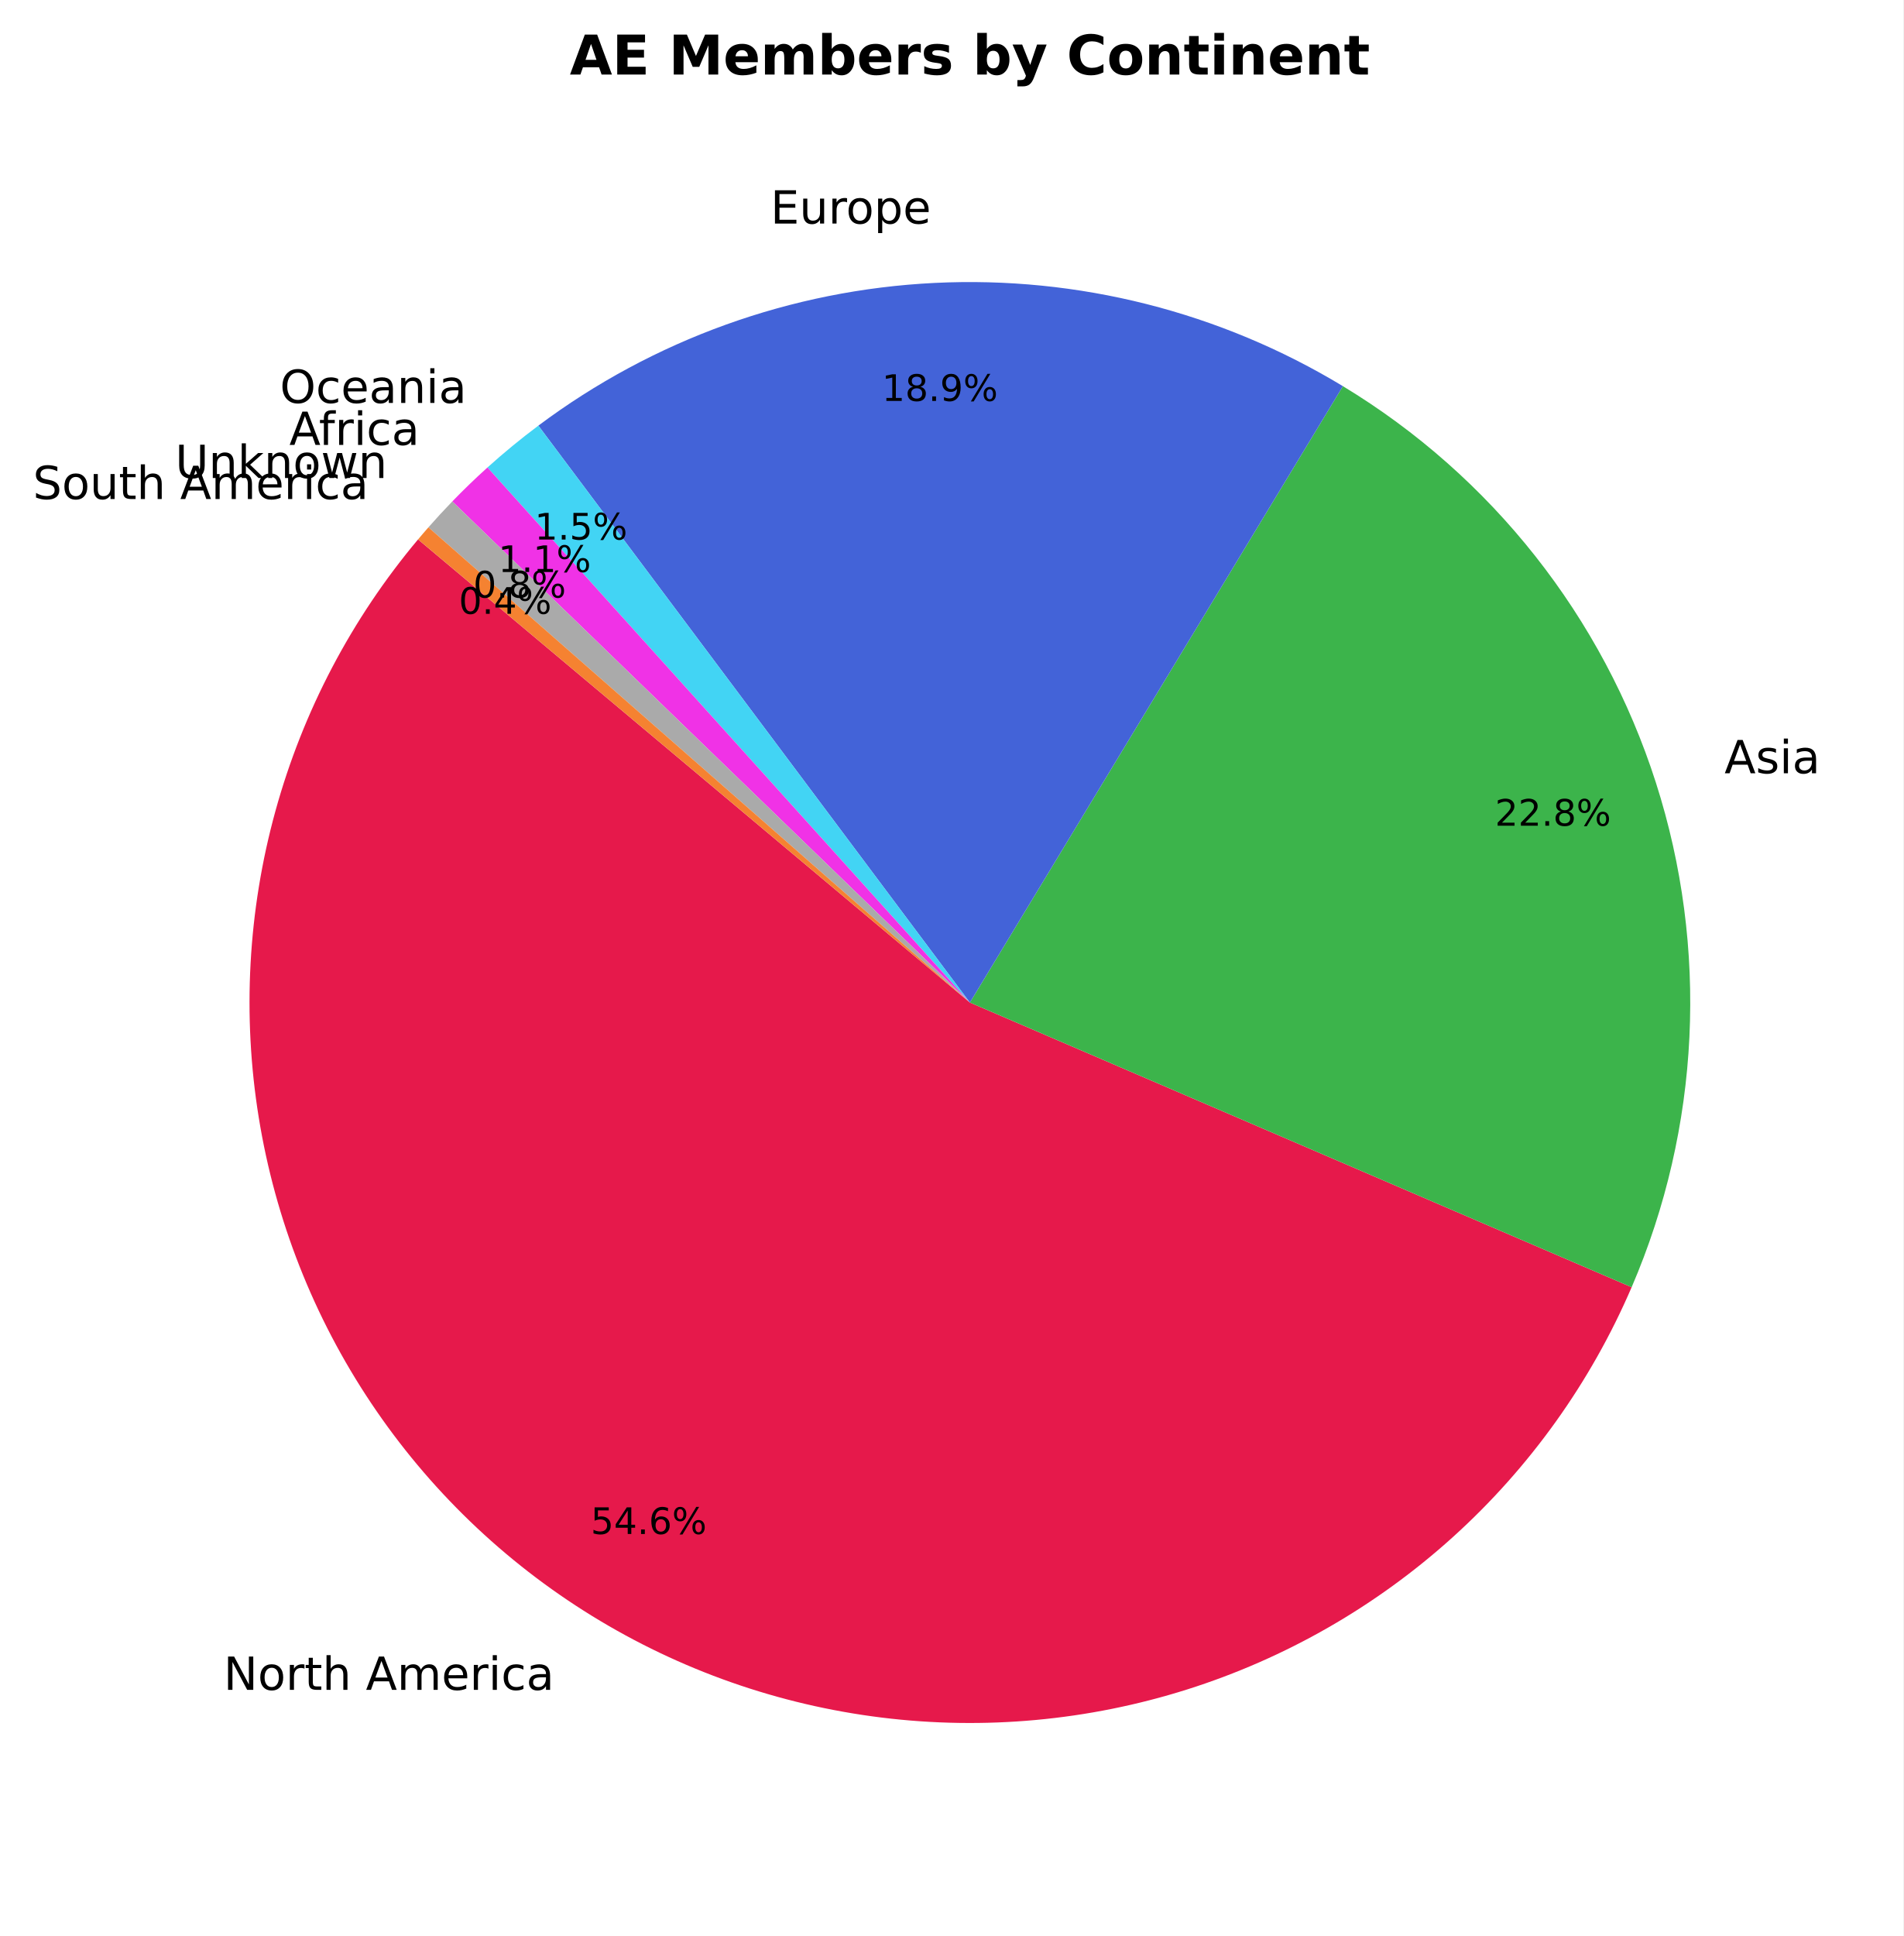
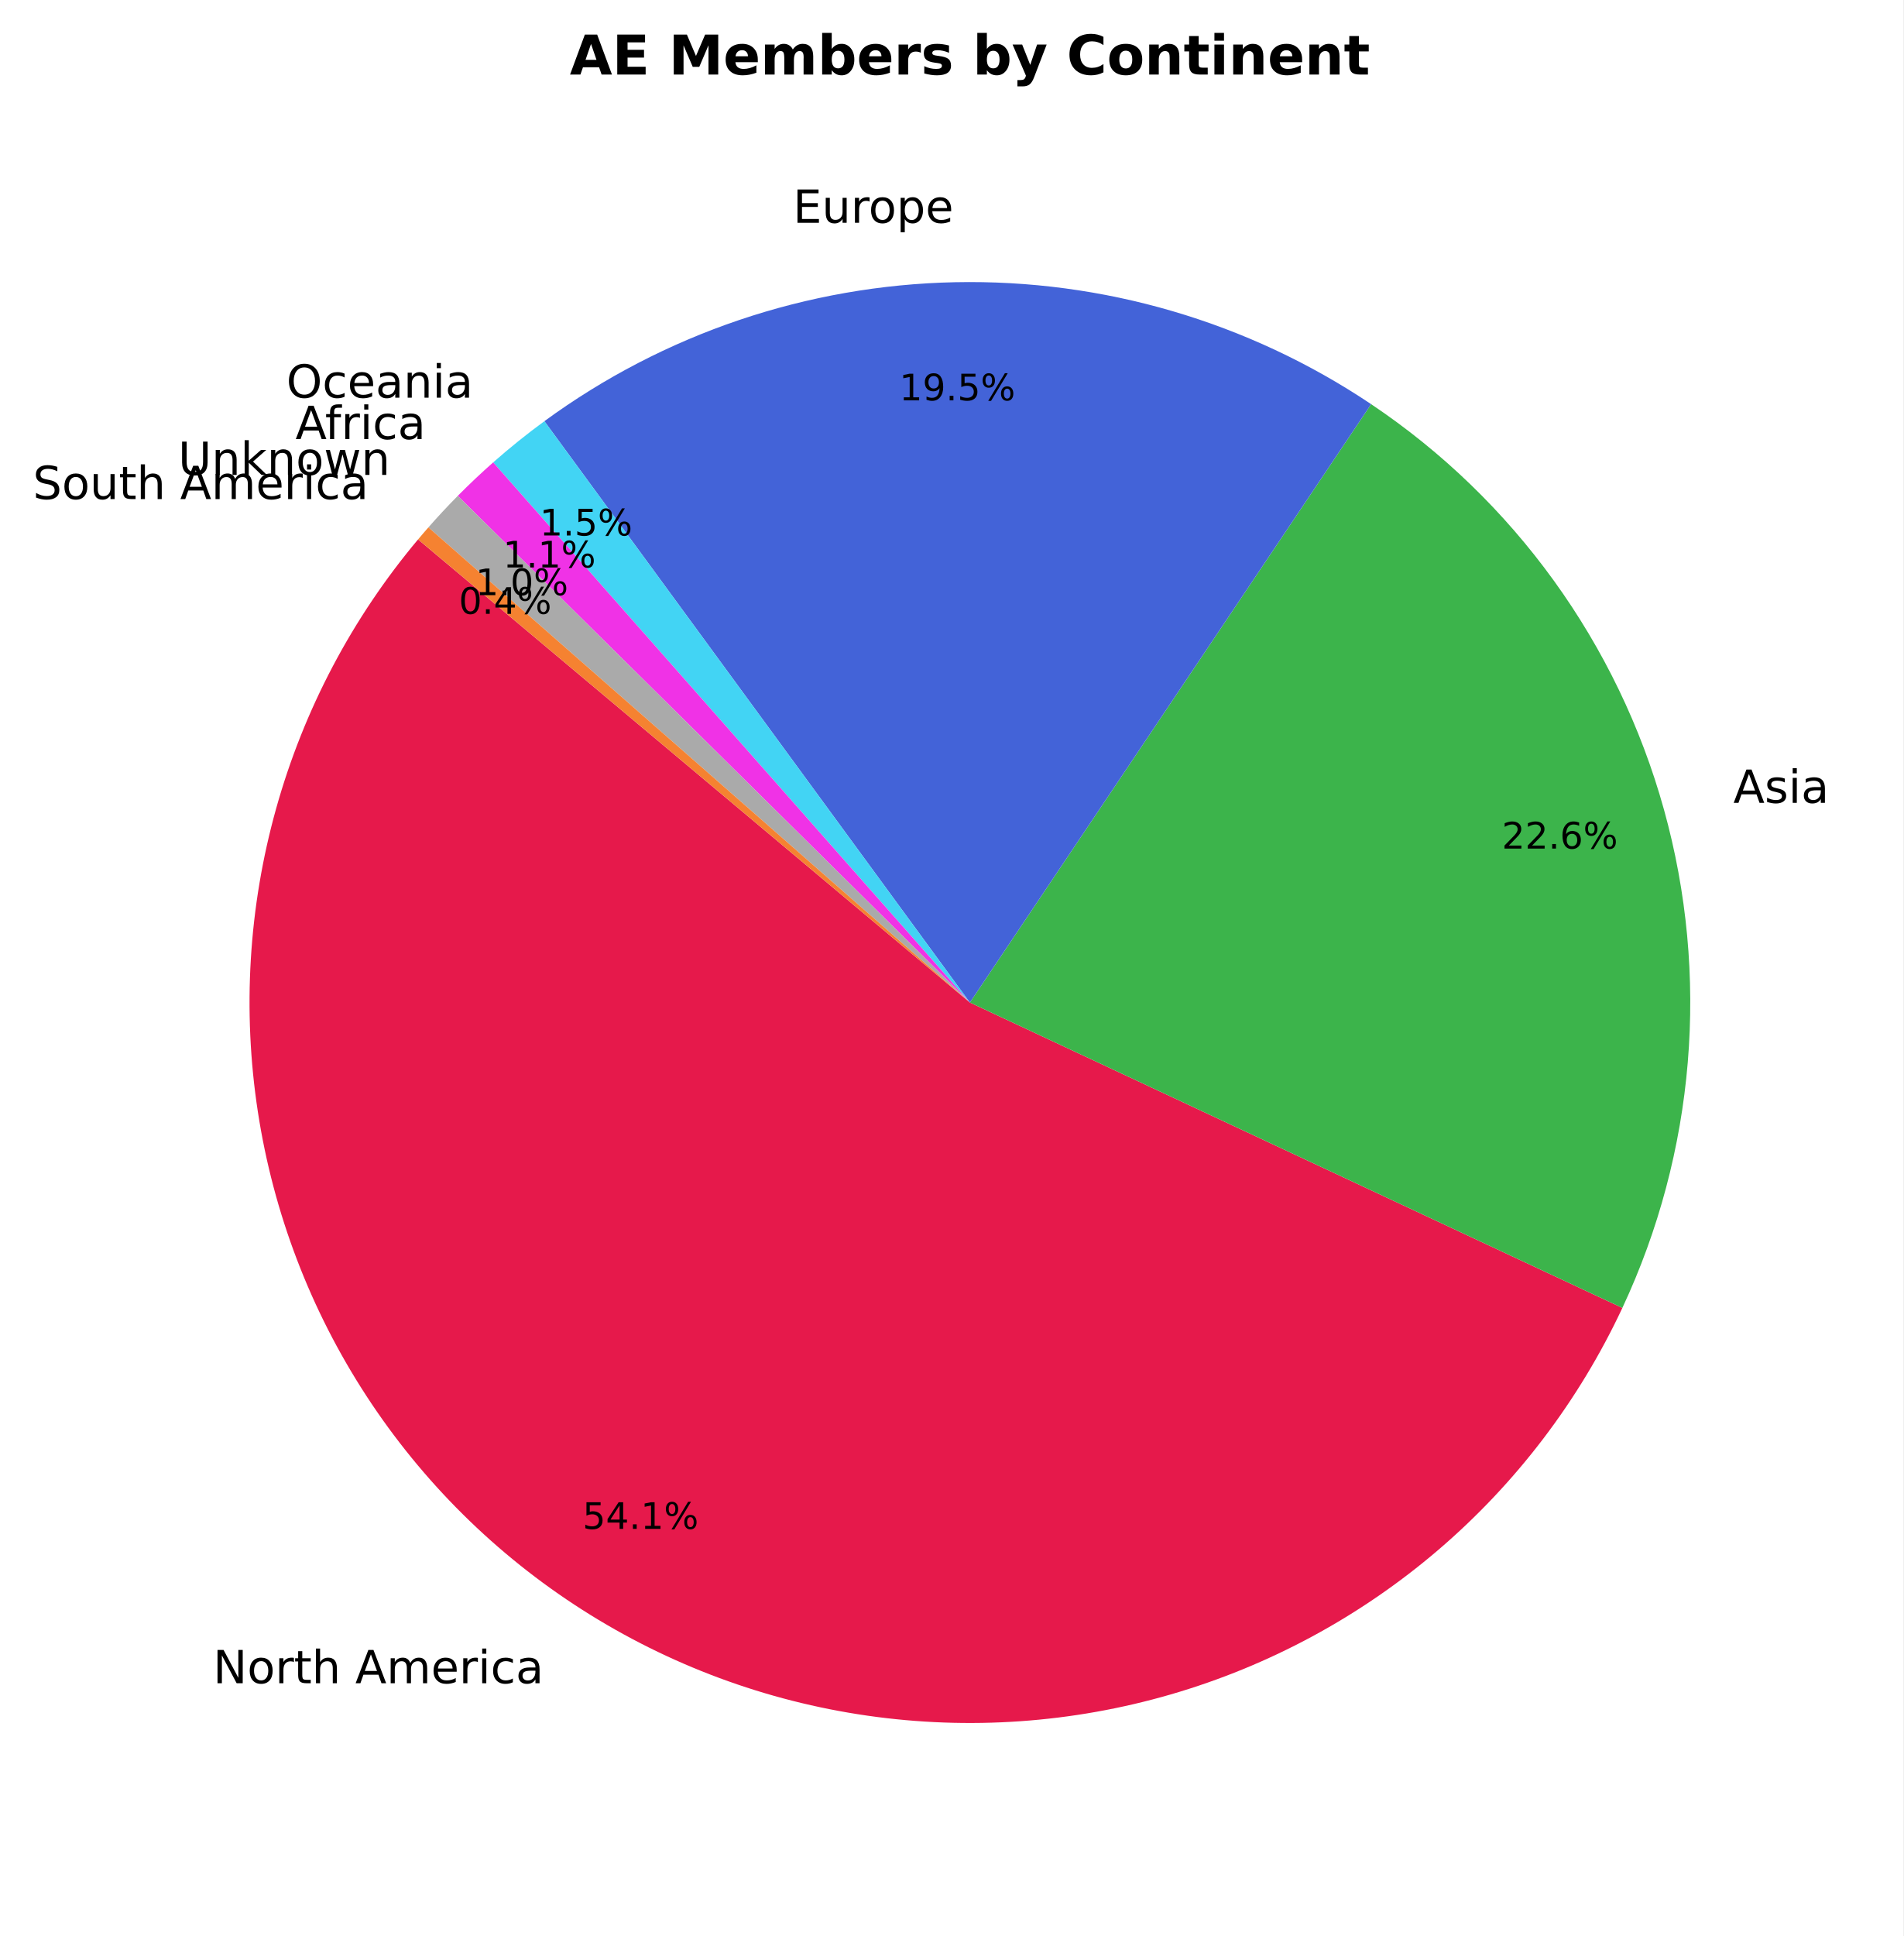
- <svg xmlns="http://www.w3.org/2000/svg" xmlns:xlink="http://www.w3.org/1999/xlink" width="416.72pt" height="423.838pt" viewBox="0 0 416.72 423.838" version="1.1">
+ <svg xmlns="http://www.w3.org/2000/svg" xmlns:xlink="http://www.w3.org/1999/xlink" width="416.723pt" height="423.838pt" viewBox="0 0 416.723 423.838" version="1.1">
  <defs>
    <style type="text/css">*{stroke-linejoin: round; stroke-linecap: butt}</style>
  </defs>
  <g id="figure_1">
    <g id="patch_1">
-       <path d="M 0 423.838  L 416.72 423.838  L 416.72 0  L 0 0  z " style="fill: #ffffff" />
+       <path d="M 0 423.838  L 416.723 423.838  L 416.723 0  L 0 0  z " style="fill: #ffffff" />
    </g>
    <g id="axes_1">
      <g id="patch_2">
-         <path d="M 91.533 118.093  C 76.973 135.444 66.321 155.731 60.302 177.568  C 54.283 199.405 53.039 222.284 56.653 244.645  C 60.267 267.006 68.656 288.328 81.248 307.157  C 93.839 325.986 110.34 341.884 129.625 353.765  C 148.91 365.647 170.53 373.236 193.01 376.015  C 215.49 378.794 238.308 376.697 259.905 369.87  C 281.503 363.042 301.378 351.641 318.176 336.445  C 334.973 321.248 348.302 302.611 357.252 281.803  L 212.36 219.478  z " style="fill: #e6194b" />
+         <path d="M 91.537 118.093  C 77.111 135.284 66.52 155.358 60.472 176.97  C 54.423 198.581 53.057 221.237 56.463 243.419  C 59.869 265.601 67.971 286.802 80.225 305.603  C 92.479 324.404 108.606 340.375 127.525 352.446  C 146.444 364.517 167.723 372.413 189.937 375.604  C 212.151 378.795 234.792 377.208 256.344 370.95  C 277.896 364.693 297.866 353.907 314.917 339.315  C 331.967 324.724 345.709 306.66 355.222 286.334  L 212.363 219.478  z " style="fill: #e6194b" />
      </g>
      <g id="patch_3">
-         <path d="M 357.252 281.803  C 372.292 246.839 374.179 207.586 362.563 171.34  C 350.947 135.095 326.594 104.251 294.033 84.542  L 212.36 219.478  z " style="fill: #3cb44b" />
+         <path d="M 355.222 286.334  C 371.183 252.228 374.414 213.508 364.328 177.229  C 354.241 140.949 331.488 109.454 300.214 88.48  L 212.363 219.478  z " style="fill: #3cb44b" />
      </g>
      <g id="patch_4">
-         <path d="M 294.033 84.542  C 267.153 68.273 236.016 60.4 204.634 61.939  C 173.252 63.478 143.034 74.36 117.876 93.181  L 212.36 219.478  z " style="fill: #4363d8" />
+         <path d="M 300.214 88.48  C 273.314 70.44 241.499 61.117 209.117 61.784  C 176.734 62.45 145.33 73.076 119.195 92.207  L 212.363 219.478  z " style="fill: #4363d8" />
      </g>
      <g id="patch_5">
-         <path d="M 117.876 93.181  C 115.949 94.623 114.056 96.108 112.198 97.636  C 110.339 99.163 108.516 100.734 106.729 102.345  L 212.36 219.478  z " style="fill: #42d4f4" />
+         <path d="M 119.195 92.207  C 117.259 93.625 115.356 95.086 113.487 96.59  C 111.617 98.094 109.783 99.641 107.984 101.228  L 212.363 219.478  z " style="fill: #42d4f4" />
      </g>
      <g id="patch_6">
-         <path d="M 106.729 102.345  C 105.404 103.539 104.1 104.756 102.817 105.995  C 101.534 107.234 100.271 108.494 99.031 109.776  L 212.36 219.478  z " style="fill: #f032e6" />
+         <path d="M 107.984 101.228  C 106.65 102.406 105.337 103.605 104.044 104.827  C 102.751 106.048 101.479 107.292 100.228 108.556  L 212.363 219.478  z " style="fill: #f032e6" />
      </g>
      <g id="patch_7">
-         <path d="M 99.031 109.776  C 98.136 110.7 97.253 111.635 96.382 112.58  C 95.51 113.526 94.65 114.482 93.802 115.448  L 212.36 219.478  z " style="fill: #aaaaaa" />
+         <path d="M 100.228 108.556  C 99.122 109.674 98.034 110.808 96.962 111.958  C 95.89 113.108 94.836 114.274 93.799 115.456  L 212.363 219.478  z " style="fill: #aaaaaa" />
      </g>
      <g id="patch_8">
-         <path d="M 93.802 115.448  C 93.419 115.885 93.039 116.323 92.661 116.764  C 92.282 117.205 91.907 117.648 91.533 118.093  L 212.36 219.478  z " style="fill: #f58231" />
+         <path d="M 93.799 115.456  C 93.418 115.891 93.038 116.328 92.661 116.768  C 92.284 117.207 91.909 117.649 91.537 118.093  L 212.363 219.478  z " style="fill: #f58231" />
      </g>
      <g id="matplotlib.axis_1" />
      <g id="matplotlib.axis_2" />
      <g id="text_1">
-         <g transform="translate(48.95488 369.9535) scale(0.1 -0.1)">
+         <g transform="translate(46.64403 368.5024) scale(0.1 -0.1)">
          <defs>
            <path id="DejaVuSans-4e" d="M 628 4666  L 1478 4666  L 3547 763  L 3547 4666  L 4159 4666  L 4159 0  L 3309 0  L 1241 3903  L 1241 0  L 628 0  L 628 4666  z " transform="scale(0.015625)" />
            <path id="DejaVuSans-6f" d="M 1959 3097  Q 1497 3097 1228 2736  Q 959 2375 959 1747  Q 959 1119 1226 758  Q 1494 397 1959 397  Q 2419 397 2687 759  Q 2956 1122 2956 1747  Q 2956 2369 2687 2733  Q 2419 3097 1959 3097  z M 1959 3584  Q 2709 3584 3137 3096  Q 3566 2609 3566 1747  Q 3566 888 3137 398  Q 2709 -91 1959 -91  Q 1206 -91 779 398  Q 353 888 353 1747  Q 353 2609 779 3096  Q 1206 3584 1959 3584  z " transform="scale(0.015625)" />
            <path id="DejaVuSans-72" d="M 2631 2963  Q 2534 3019 2420 3045  Q 2306 3072 2169 3072  Q 1681 3072 1420 2755  Q 1159 2438 1159 1844  L 1159 0  L 581 0  L 581 3500  L 1159 3500  L 1159 2956  Q 1341 3275 1631 3429  Q 1922 3584 2338 3584  Q 2397 3584 2469 3576  Q 2541 3569 2628 3553  L 2631 2963  z " transform="scale(0.015625)" />
            <path id="DejaVuSans-74" d="M 1172 4494  L 1172 3500  L 2356 3500  L 2356 3053  L 1172 3053  L 1172 1153  Q 1172 725 1289 603  Q 1406 481 1766 481  L 2356 481  L 2356 0  L 1766 0  Q 1100 0 847 248  Q 594 497 594 1153  L 594 3053  L 172 3053  L 172 3500  L 594 3500  L 594 4494  L 1172 4494  z " transform="scale(0.015625)" />
            <path id="DejaVuSans-68" d="M 3513 2113  L 3513 0  L 2938 0  L 2938 2094  Q 2938 2591 2744 2837  Q 2550 3084 2163 3084  Q 1697 3084 1428 2787  Q 1159 2491 1159 1978  L 1159 0  L 581 0  L 581 4863  L 1159 4863  L 1159 2956  Q 1366 3272 1645 3428  Q 1925 3584 2291 3584  Q 2894 3584 3203 3211  Q 3513 2838 3513 2113  z " transform="scale(0.015625)" />
            <path id="DejaVuSans-20" transform="scale(0.015625)" />
            <path id="DejaVuSans-41" d="M 2188 4044  L 1331 1722  L 3047 1722  L 2188 4044  z M 1831 4666  L 2547 4666  L 4325 0  L 3669 0  L 3244 1197  L 1141 1197  L 716 0  L 50 0  L 1831 4666  z " transform="scale(0.015625)" />
            <path id="DejaVuSans-6d" d="M 3328 2828  Q 3544 3216 3844 3400  Q 4144 3584 4550 3584  Q 5097 3584 5394 3201  Q 5691 2819 5691 2113  L 5691 0  L 5113 0  L 5113 2094  Q 5113 2597 4934 2840  Q 4756 3084 4391 3084  Q 3944 3084 3684 2787  Q 3425 2491 3425 1978  L 3425 0  L 2847 0  L 2847 2094  Q 2847 2600 2669 2842  Q 2491 3084 2119 3084  Q 1678 3084 1418 2786  Q 1159 2488 1159 1978  L 1159 0  L 581 0  L 581 3500  L 1159 3500  L 1159 2956  Q 1356 3278 1631 3431  Q 1906 3584 2284 3584  Q 2666 3584 2933 3390  Q 3200 3197 3328 2828  z " transform="scale(0.015625)" />
            <path id="DejaVuSans-65" d="M 3597 1894  L 3597 1613  L 953 1613  Q 991 1019 1311 708  Q 1631 397 2203 397  Q 2534 397 2845 478  Q 3156 559 3463 722  L 3463 178  Q 3153 47 2828 -22  Q 2503 -91 2169 -91  Q 1331 -91 842 396  Q 353 884 353 1716  Q 353 2575 817 3079  Q 1281 3584 2069 3584  Q 2775 3584 3186 3129  Q 3597 2675 3597 1894  z M 3022 2063  Q 3016 2534 2758 2815  Q 2500 3097 2075 3097  Q 1594 3097 1305 2825  Q 1016 2553 972 2059  L 3022 2063  z " transform="scale(0.015625)" />
            <path id="DejaVuSans-69" d="M 603 3500  L 1178 3500  L 1178 0  L 603 0  L 603 3500  z M 603 4863  L 1178 4863  L 1178 4134  L 603 4134  L 603 4863  z " transform="scale(0.015625)" />
            <path id="DejaVuSans-63" d="M 3122 3366  L 3122 2828  Q 2878 2963 2633 3030  Q 2388 3097 2138 3097  Q 1578 3097 1268 2742  Q 959 2388 959 1747  Q 959 1106 1268 751  Q 1578 397 2138 397  Q 2388 397 2633 464  Q 2878 531 3122 666  L 3122 134  Q 2881 22 2623 -34  Q 2366 -91 2075 -91  Q 1284 -91 818 406  Q 353 903 353 1747  Q 353 2603 823 3093  Q 1294 3584 2113 3584  Q 2378 3584 2631 3529  Q 2884 3475 3122 3366  z " transform="scale(0.015625)" />
            <path id="DejaVuSans-61" d="M 2194 1759  Q 1497 1759 1228 1600  Q 959 1441 959 1056  Q 959 750 1161 570  Q 1363 391 1709 391  Q 2188 391 2477 730  Q 2766 1069 2766 1631  L 2766 1759  L 2194 1759  z M 3341 1997  L 3341 0  L 2766 0  L 2766 531  Q 2569 213 2275 61  Q 1981 -91 1556 -91  Q 1019 -91 701 211  Q 384 513 384 1019  Q 384 1609 779 1909  Q 1175 2209 1959 2209  L 2766 2209  L 2766 2266  Q 2766 2663 2505 2880  Q 2244 3097 1772 3097  Q 1472 3097 1187 3025  Q 903 2953 641 2809  L 641 3341  Q 956 3463 1253 3523  Q 1550 3584 1831 3584  Q 2591 3584 2966 3190  Q 3341 2797 3341 1997  z " transform="scale(0.015625)" />
          </defs>
          <use xlink:href="#DejaVuSans-4e" />
          <use xlink:href="#DejaVuSans-6f" transform="translate(74.80469 0)" />
          <use xlink:href="#DejaVuSans-72" transform="translate(135.9863 0)" />
          <use xlink:href="#DejaVuSans-74" transform="translate(177.0996 0)" />
          <use xlink:href="#DejaVuSans-68" transform="translate(216.3086 0)" />
          <use xlink:href="#DejaVuSans-20" transform="translate(279.6875 0)" />
          <use xlink:href="#DejaVuSans-41" transform="translate(311.4746 0)" />
          <use xlink:href="#DejaVuSans-6d" transform="translate(379.8828 0)" />
          <use xlink:href="#DejaVuSans-65" transform="translate(477.2949 0)" />
          <use xlink:href="#DejaVuSans-72" transform="translate(538.8184 0)" />
          <use xlink:href="#DejaVuSans-69" transform="translate(579.9316 0)" />
          <use xlink:href="#DejaVuSans-63" transform="translate(607.7148 0)" />
          <use xlink:href="#DejaVuSans-61" transform="translate(662.6953 0)" />
        </g>
      </g>
      <g id="text_2">
-         <g transform="translate(129.3286 335.8298) scale(0.08 -0.08)">
+         <g transform="translate(127.5437 334.7085) scale(0.08 -0.08)">
          <defs>
            <path id="DejaVuSans-35" d="M 691 4666  L 3169 4666  L 3169 4134  L 1269 4134  L 1269 2991  Q 1406 3038 1543 3061  Q 1681 3084 1819 3084  Q 2600 3084 3056 2656  Q 3513 2228 3513 1497  Q 3513 744 3044 326  Q 2575 -91 1722 -91  Q 1428 -91 1123 -41  Q 819 9 494 109  L 494 744  Q 775 591 1075 516  Q 1375 441 1709 441  Q 2250 441 2565 725  Q 2881 1009 2881 1497  Q 2881 1984 2565 2268  Q 2250 2553 1709 2553  Q 1456 2553 1204 2497  Q 953 2441 691 2322  L 691 4666  z " transform="scale(0.015625)" />
            <path id="DejaVuSans-34" d="M 2419 4116  L 825 1625  L 2419 1625  L 2419 4116  z M 2253 4666  L 3047 4666  L 3047 1625  L 3713 1625  L 3713 1100  L 3047 1100  L 3047 0  L 2419 0  L 2419 1100  L 313 1100  L 313 1709  L 2253 4666  z " transform="scale(0.015625)" />
            <path id="DejaVuSans-2e" d="M 684 794  L 1344 794  L 1344 0  L 684 0  L 684 794  z " transform="scale(0.015625)" />
-             <path id="DejaVuSans-36" d="M 2113 2584  Q 1688 2584 1439 2293  Q 1191 2003 1191 1497  Q 1191 994 1439 701  Q 1688 409 2113 409  Q 2538 409 2786 701  Q 3034 994 3034 1497  Q 3034 2003 2786 2293  Q 2538 2584 2113 2584  z M 3366 4563  L 3366 3988  Q 3128 4100 2886 4159  Q 2644 4219 2406 4219  Q 1781 4219 1451 3797  Q 1122 3375 1075 2522  Q 1259 2794 1537 2939  Q 1816 3084 2150 3084  Q 2853 3084 3261 2657  Q 3669 2231 3669 1497  Q 3669 778 3244 343  Q 2819 -91 2113 -91  Q 1303 -91 875 529  Q 447 1150 447 2328  Q 447 3434 972 4092  Q 1497 4750 2381 4750  Q 2619 4750 2861 4703  Q 3103 4656 3366 4563  z " transform="scale(0.015625)" />
+             <path id="DejaVuSans-31" d="M 794 531  L 1825 531  L 1825 4091  L 703 3866  L 703 4441  L 1819 4666  L 2450 4666  L 2450 531  L 3481 531  L 3481 0  L 794 0  L 794 531  z " transform="scale(0.015625)" />
            <path id="DejaVuSans-25" d="M 4653 2053  Q 4381 2053 4226 1822  Q 4072 1591 4072 1178  Q 4072 772 4226 539  Q 4381 306 4653 306  Q 4919 306 5073 539  Q 5228 772 5228 1178  Q 5228 1588 5073 1820  Q 4919 2053 4653 2053  z M 4653 2450  Q 5147 2450 5437 2106  Q 5728 1763 5728 1178  Q 5728 594 5436 251  Q 5144 -91 4653 -91  Q 4153 -91 3862 251  Q 3572 594 3572 1178  Q 3572 1766 3864 2108  Q 4156 2450 4653 2450  z M 1428 4353  Q 1159 4353 1004 4120  Q 850 3888 850 3481  Q 850 3069 1003 2837  Q 1156 2606 1428 2606  Q 1700 2606 1854 2837  Q 2009 3069 2009 3481  Q 2009 3884 1853 4118  Q 1697 4353 1428 4353  z M 4250 4750  L 4750 4750  L 1831 -91  L 1331 -91  L 4250 4750  z M 1428 4750  Q 1922 4750 2215 4408  Q 2509 4066 2509 3481  Q 2509 2891 2217 2550  Q 1925 2209 1428 2209  Q 931 2209 642 2551  Q 353 2894 353 3481  Q 353 4063 643 4406  Q 934 4750 1428 4750  z " transform="scale(0.015625)" />
          </defs>
          <use xlink:href="#DejaVuSans-35" />
          <use xlink:href="#DejaVuSans-34" transform="translate(63.62305 0)" />
          <use xlink:href="#DejaVuSans-2e" transform="translate(127.2461 0)" />
-           <use xlink:href="#DejaVuSans-36" transform="translate(159.0332 0)" />
+           <use xlink:href="#DejaVuSans-31" transform="translate(159.0332 0)" />
          <use xlink:href="#DejaVuSans-25" transform="translate(222.6562 0)" />
        </g>
      </g>
      <g id="text_3">
-         <g transform="translate(377.583 169.2857) scale(0.1 -0.1)">
+         <g transform="translate(379.524 175.7628) scale(0.1 -0.1)">
          <defs>
            <path id="DejaVuSans-73" d="M 2834 3397  L 2834 2853  Q 2591 2978 2328 3040  Q 2066 3103 1784 3103  Q 1356 3103 1142 2972  Q 928 2841 928 2578  Q 928 2378 1081 2264  Q 1234 2150 1697 2047  L 1894 2003  Q 2506 1872 2764 1633  Q 3022 1394 3022 966  Q 3022 478 2636 193  Q 2250 -91 1575 -91  Q 1294 -91 989 -36  Q 684 19 347 128  L 347 722  Q 666 556 975 473  Q 1284 391 1588 391  Q 1994 391 2212 530  Q 2431 669 2431 922  Q 2431 1156 2273 1281  Q 2116 1406 1581 1522  L 1381 1569  Q 847 1681 609 1914  Q 372 2147 372 2553  Q 372 3047 722 3315  Q 1072 3584 1716 3584  Q 2034 3584 2315 3537  Q 2597 3491 2834 3397  z " transform="scale(0.015625)" />
          </defs>
          <use xlink:href="#DejaVuSans-41" />
          <use xlink:href="#DejaVuSans-73" transform="translate(68.4082 0)" />
          <use xlink:href="#DejaVuSans-69" transform="translate(120.5078 0)" />
          <use xlink:href="#DejaVuSans-61" transform="translate(148.291 0)" />
        </g>
      </g>
      <g id="text_4">
-         <g transform="translate(327.3255 180.7683) scale(0.08 -0.08)">
+         <g transform="translate(328.8261 185.7734) scale(0.08 -0.08)">
          <defs>
            <path id="DejaVuSans-32" d="M 1228 531  L 3431 531  L 3431 0  L 469 0  L 469 531  Q 828 903 1448 1529  Q 2069 2156 2228 2338  Q 2531 2678 2651 2914  Q 2772 3150 2772 3378  Q 2772 3750 2511 3984  Q 2250 4219 1831 4219  Q 1534 4219 1204 4116  Q 875 4013 500 3803  L 500 4441  Q 881 4594 1212 4672  Q 1544 4750 1819 4750  Q 2544 4750 2975 4387  Q 3406 4025 3406 3419  Q 3406 3131 3298 2873  Q 3191 2616 2906 2266  Q 2828 2175 2409 1742  Q 1991 1309 1228 531  z " transform="scale(0.015625)" />
-             <path id="DejaVuSans-38" d="M 2034 2216  Q 1584 2216 1326 1975  Q 1069 1734 1069 1313  Q 1069 891 1326 650  Q 1584 409 2034 409  Q 2484 409 2743 651  Q 3003 894 3003 1313  Q 3003 1734 2745 1975  Q 2488 2216 2034 2216  z M 1403 2484  Q 997 2584 770 2862  Q 544 3141 544 3541  Q 544 4100 942 4425  Q 1341 4750 2034 4750  Q 2731 4750 3128 4425  Q 3525 4100 3525 3541  Q 3525 3141 3298 2862  Q 3072 2584 2669 2484  Q 3125 2378 3379 2068  Q 3634 1759 3634 1313  Q 3634 634 3220 271  Q 2806 -91 2034 -91  Q 1263 -91 848 271  Q 434 634 434 1313  Q 434 1759 690 2068  Q 947 2378 1403 2484  z M 1172 3481  Q 1172 3119 1398 2916  Q 1625 2713 2034 2713  Q 2441 2713 2670 2916  Q 2900 3119 2900 3481  Q 2900 3844 2670 4047  Q 2441 4250 2034 4250  Q 1625 4250 1398 4047  Q 1172 3844 1172 3481  z " transform="scale(0.015625)" />
+             <path id="DejaVuSans-36" d="M 2113 2584  Q 1688 2584 1439 2293  Q 1191 2003 1191 1497  Q 1191 994 1439 701  Q 1688 409 2113 409  Q 2538 409 2786 701  Q 3034 994 3034 1497  Q 3034 2003 2786 2293  Q 2538 2584 2113 2584  z M 3366 4563  L 3366 3988  Q 3128 4100 2886 4159  Q 2644 4219 2406 4219  Q 1781 4219 1451 3797  Q 1122 3375 1075 2522  Q 1259 2794 1537 2939  Q 1816 3084 2150 3084  Q 2853 3084 3261 2657  Q 3669 2231 3669 1497  Q 3669 778 3244 343  Q 2819 -91 2113 -91  Q 1303 -91 875 529  Q 447 1150 447 2328  Q 447 3434 972 4092  Q 1497 4750 2381 4750  Q 2619 4750 2861 4703  Q 3103 4656 3366 4563  z " transform="scale(0.015625)" />
          </defs>
          <use xlink:href="#DejaVuSans-32" />
          <use xlink:href="#DejaVuSans-32" transform="translate(63.62305 0)" />
          <use xlink:href="#DejaVuSans-2e" transform="translate(127.2461 0)" />
-           <use xlink:href="#DejaVuSans-38" transform="translate(159.0332 0)" />
+           <use xlink:href="#DejaVuSans-36" transform="translate(159.0332 0)" />
          <use xlink:href="#DejaVuSans-25" transform="translate(222.6562 0)" />
        </g>
      </g>
      <g id="text_5">
-         <g transform="translate(168.6991 48.94496) scale(0.1 -0.1)">
+         <g transform="translate(173.6293 48.77347) scale(0.1 -0.1)">
          <defs>
            <path id="DejaVuSans-45" d="M 628 4666  L 3578 4666  L 3578 4134  L 1259 4134  L 1259 2753  L 3481 2753  L 3481 2222  L 1259 2222  L 1259 531  L 3634 531  L 3634 0  L 628 0  L 628 4666  z " transform="scale(0.015625)" />
            <path id="DejaVuSans-75" d="M 544 1381  L 544 3500  L 1119 3500  L 1119 1403  Q 1119 906 1312 657  Q 1506 409 1894 409  Q 2359 409 2629 706  Q 2900 1003 2900 1516  L 2900 3500  L 3475 3500  L 3475 0  L 2900 0  L 2900 538  Q 2691 219 2414 64  Q 2138 -91 1772 -91  Q 1169 -91 856 284  Q 544 659 544 1381  z M 1991 3584  L 1991 3584  z " transform="scale(0.015625)" />
            <path id="DejaVuSans-70" d="M 1159 525  L 1159 -1331  L 581 -1331  L 581 3500  L 1159 3500  L 1159 2969  Q 1341 3281 1617 3432  Q 1894 3584 2278 3584  Q 2916 3584 3314 3078  Q 3713 2572 3713 1747  Q 3713 922 3314 415  Q 2916 -91 2278 -91  Q 1894 -91 1617 61  Q 1341 213 1159 525  z M 3116 1747  Q 3116 2381 2855 2742  Q 2594 3103 2138 3103  Q 1681 3103 1420 2742  Q 1159 2381 1159 1747  Q 1159 1113 1420 752  Q 1681 391 2138 391  Q 2594 391 2855 752  Q 3116 1113 3116 1747  z " transform="scale(0.015625)" />
          </defs>
          <use xlink:href="#DejaVuSans-45" />
          <use xlink:href="#DejaVuSans-75" transform="translate(63.18359 0)" />
          <use xlink:href="#DejaVuSans-72" transform="translate(126.5625 0)" />
          <use xlink:href="#DejaVuSans-6f" transform="translate(165.4258 0)" />
          <use xlink:href="#DejaVuSans-70" transform="translate(226.6074 0)" />
          <use xlink:href="#DejaVuSans-65" transform="translate(290.084 0)" />
        </g>
      </g>
      <g id="text_6">
-         <g transform="translate(193.0862 87.77776) scale(0.08 -0.08)">
-           <defs>
-             <path id="DejaVuSans-31" d="M 794 531  L 1825 531  L 1825 4091  L 703 3866  L 703 4441  L 1819 4666  L 2450 4666  L 2450 531  L 3481 531  L 3481 0  L 794 0  L 794 531  z " transform="scale(0.015625)" />
+         <g transform="translate(196.8966 87.64524) scale(0.08 -0.08)">
+           <defs>
            <path id="DejaVuSans-39" d="M 703 97  L 703 672  Q 941 559 1184 500  Q 1428 441 1663 441  Q 2288 441 2617 861  Q 2947 1281 2994 2138  Q 2813 1869 2534 1725  Q 2256 1581 1919 1581  Q 1219 1581 811 2004  Q 403 2428 403 3163  Q 403 3881 828 4315  Q 1253 4750 1959 4750  Q 2769 4750 3195 4129  Q 3622 3509 3622 2328  Q 3622 1225 3098 567  Q 2575 -91 1691 -91  Q 1453 -91 1209 -44  Q 966 3 703 97  z M 1959 2075  Q 2384 2075 2632 2365  Q 2881 2656 2881 3163  Q 2881 3666 2632 3958  Q 2384 4250 1959 4250  Q 1534 4250 1286 3958  Q 1038 3666 1038 3163  Q 1038 2656 1286 2365  Q 1534 2075 1959 2075  z " transform="scale(0.015625)" />
          </defs>
          <use xlink:href="#DejaVuSans-31" />
-           <use xlink:href="#DejaVuSans-38" transform="translate(63.62305 0)" />
+           <use xlink:href="#DejaVuSans-39" transform="translate(63.62305 0)" />
          <use xlink:href="#DejaVuSans-2e" transform="translate(127.2461 0)" />
-           <use xlink:href="#DejaVuSans-39" transform="translate(159.0332 0)" />
+           <use xlink:href="#DejaVuSans-35" transform="translate(159.0332 0)" />
          <use xlink:href="#DejaVuSans-25" transform="translate(222.6562 0)" />
        </g>
      </g>
      <g id="text_7">
-         <g transform="translate(61.28609 88.21066) scale(0.1 -0.1)">
+         <g transform="translate(62.70363 87.06058) scale(0.1 -0.1)">
          <defs>
            <path id="DejaVuSans-4f" d="M 2522 4238  Q 1834 4238 1429 3725  Q 1025 3213 1025 2328  Q 1025 1447 1429 934  Q 1834 422 2522 422  Q 3209 422 3611 934  Q 4013 1447 4013 2328  Q 4013 3213 3611 3725  Q 3209 4238 2522 4238  z M 2522 4750  Q 3503 4750 4090 4092  Q 4678 3434 4678 2328  Q 4678 1225 4090 567  Q 3503 -91 2522 -91  Q 1538 -91 948 565  Q 359 1222 359 2328  Q 359 3434 948 4092  Q 1538 4750 2522 4750  z " transform="scale(0.015625)" />
            <path id="DejaVuSans-6e" d="M 3513 2113  L 3513 0  L 2938 0  L 2938 2094  Q 2938 2591 2744 2837  Q 2550 3084 2163 3084  Q 1697 3084 1428 2787  Q 1159 2491 1159 1978  L 1159 0  L 581 0  L 581 3500  L 1159 3500  L 1159 2956  Q 1366 3272 1645 3428  Q 1925 3584 2291 3584  Q 2894 3584 3203 3211  Q 3513 2838 3513 2113  z " transform="scale(0.015625)" />
          </defs>
          <use xlink:href="#DejaVuSans-4f" />
          <use xlink:href="#DejaVuSans-63" transform="translate(78.71094 0)" />
          <use xlink:href="#DejaVuSans-65" transform="translate(133.6914 0)" />
          <use xlink:href="#DejaVuSans-61" transform="translate(195.2148 0)" />
          <use xlink:href="#DejaVuSans-6e" transform="translate(256.4941 0)" />
          <use xlink:href="#DejaVuSans-69" transform="translate(319.873 0)" />
          <use xlink:href="#DejaVuSans-61" transform="translate(347.6562 0)" />
        </g>
      </g>
      <g id="text_8">
-         <g transform="translate(117.0601 118.1194) scale(0.08 -0.08)">
+         <g transform="translate(118.1563 117.2307) scale(0.08 -0.08)">
          <use xlink:href="#DejaVuSans-31" />
          <use xlink:href="#DejaVuSans-2e" transform="translate(63.62305 0)" />
          <use xlink:href="#DejaVuSans-35" transform="translate(95.41016 0)" />
          <use xlink:href="#DejaVuSans-25" transform="translate(159.0332 0)" />
        </g>
      </g>
      <g id="text_9">
-         <g transform="translate(63.34842 97.40616) scale(0.1 -0.1)">
+         <g transform="translate(64.69771 96.12091) scale(0.1 -0.1)">
          <defs>
            <path id="DejaVuSans-66" d="M 2375 4863  L 2375 4384  L 1825 4384  Q 1516 4384 1395 4259  Q 1275 4134 1275 3809  L 1275 3500  L 2222 3500  L 2222 3053  L 1275 3053  L 1275 0  L 697 0  L 697 3053  L 147 3053  L 147 3500  L 697 3500  L 697 3744  Q 697 4328 969 4595  Q 1241 4863 1831 4863  L 2375 4863  z " transform="scale(0.015625)" />
          </defs>
          <use xlink:href="#DejaVuSans-41" />
          <use xlink:href="#DejaVuSans-66" transform="translate(64.7832 0)" />
          <use xlink:href="#DejaVuSans-72" transform="translate(99.98828 0)" />
          <use xlink:href="#DejaVuSans-69" transform="translate(141.1016 0)" />
          <use xlink:href="#DejaVuSans-63" transform="translate(168.8848 0)" />
          <use xlink:href="#DejaVuSans-61" transform="translate(223.8652 0)" />
        </g>
      </g>
      <g id="text_10">
-         <g transform="translate(109.0864 125.225) scale(0.08 -0.08)">
+         <g transform="translate(110.1298 124.2319) scale(0.08 -0.08)">
          <use xlink:href="#DejaVuSans-31" />
          <use xlink:href="#DejaVuSans-2e" transform="translate(63.62305 0)" />
          <use xlink:href="#DejaVuSans-31" transform="translate(95.41016 0)" />
          <use xlink:href="#DejaVuSans-25" transform="translate(159.0332 0)" />
        </g>
      </g>
      <g id="text_11">
-         <g transform="translate(38.36526 104.6497) scale(0.1 -0.1)">
+         <g transform="translate(39.00302 103.9652) scale(0.1 -0.1)">
          <defs>
            <path id="DejaVuSans-55" d="M 556 4666  L 1191 4666  L 1191 1831  Q 1191 1081 1462 751  Q 1734 422 2344 422  Q 2950 422 3222 751  Q 3494 1081 3494 1831  L 3494 4666  L 4128 4666  L 4128 1753  Q 4128 841 3676 375  Q 3225 -91 2344 -91  Q 1459 -91 1007 375  Q 556 841 556 1753  L 556 4666  z " transform="scale(0.015625)" />
            <path id="DejaVuSans-6b" d="M 581 4863  L 1159 4863  L 1159 1991  L 2875 3500  L 3609 3500  L 1753 1863  L 3688 0  L 2938 0  L 1159 1709  L 1159 0  L 581 0  L 581 4863  z " transform="scale(0.015625)" />
            <path id="DejaVuSans-77" d="M 269 3500  L 844 3500  L 1563 769  L 2278 3500  L 2956 3500  L 3675 769  L 4391 3500  L 4966 3500  L 4050 0  L 3372 0  L 2619 2869  L 1863 0  L 1184 0  L 269 3500  z " transform="scale(0.015625)" />
          </defs>
          <use xlink:href="#DejaVuSans-55" />
          <use xlink:href="#DejaVuSans-6e" transform="translate(73.19336 0)" />
          <use xlink:href="#DejaVuSans-6b" transform="translate(136.5723 0)" />
          <use xlink:href="#DejaVuSans-6e" transform="translate(194.4824 0)" />
          <use xlink:href="#DejaVuSans-6f" transform="translate(257.8613 0)" />
          <use xlink:href="#DejaVuSans-77" transform="translate(319.043 0)" />
          <use xlink:href="#DejaVuSans-6e" transform="translate(400.8301 0)" />
        </g>
      </g>
      <g id="text_12">
-         <g transform="translate(103.6167 130.8224) scale(0.08 -0.08)">
+         <g transform="translate(104.1103 130.2934) scale(0.08 -0.08)">
          <defs>
            <path id="DejaVuSans-30" d="M 2034 4250  Q 1547 4250 1301 3770  Q 1056 3291 1056 2328  Q 1056 1369 1301 889  Q 1547 409 2034 409  Q 2525 409 2770 889  Q 3016 1369 3016 2328  Q 3016 3291 2770 3770  Q 2525 4250 2034 4250  z M 2034 4750  Q 2819 4750 3233 4129  Q 3647 3509 3647 2328  Q 3647 1150 3233 529  Q 2819 -91 2034 -91  Q 1250 -91 836 529  Q 422 1150 422 2328  Q 422 3509 836 4129  Q 1250 4750 2034 4750  z " transform="scale(0.015625)" />
          </defs>
-           <use xlink:href="#DejaVuSans-30" />
-           <use xlink:href="#DejaVuSans-2e" transform="translate(63.62305 0)" />
-           <use xlink:href="#DejaVuSans-38" transform="translate(95.41016 0)" />
+           <use xlink:href="#DejaVuSans-31" />
+           <use xlink:href="#DejaVuSans-2e" transform="translate(63.62305 0)" />
+           <use xlink:href="#DejaVuSans-30" transform="translate(95.41016 0)" />
          <use xlink:href="#DejaVuSans-25" transform="translate(159.0332 0)" />
        </g>
      </g>
      <g id="text_13">
-         <g transform="translate(7.2 109.2521) scale(0.1 -0.1)">
+         <g transform="translate(7.2 109.2562) scale(0.1 -0.1)">
          <defs>
            <path id="DejaVuSans-53" d="M 3425 4513  L 3425 3897  Q 3066 4069 2747 4153  Q 2428 4238 2131 4238  Q 1616 4238 1336 4038  Q 1056 3838 1056 3469  Q 1056 3159 1242 3001  Q 1428 2844 1947 2747  L 2328 2669  Q 3034 2534 3370 2195  Q 3706 1856 3706 1288  Q 3706 609 3251 259  Q 2797 -91 1919 -91  Q 1588 -91 1214 -16  Q 841 59 441 206  L 441 856  Q 825 641 1194 531  Q 1563 422 1919 422  Q 2459 422 2753 634  Q 3047 847 3047 1241  Q 3047 1584 2836 1778  Q 2625 1972 2144 2069  L 1759 2144  Q 1053 2284 737 2584  Q 422 2884 422 3419  Q 422 4038 858 4394  Q 1294 4750 2059 4750  Q 2388 4750 2728 4690  Q 3069 4631 3425 4513  z " transform="scale(0.015625)" />
          </defs>
          <use xlink:href="#DejaVuSans-53" />
          <use xlink:href="#DejaVuSans-6f" transform="translate(63.47656 0)" />
          <use xlink:href="#DejaVuSans-75" transform="translate(124.6582 0)" />
          <use xlink:href="#DejaVuSans-74" transform="translate(188.0371 0)" />
          <use xlink:href="#DejaVuSans-68" transform="translate(227.2461 0)" />
          <use xlink:href="#DejaVuSans-20" transform="translate(290.625 0)" />
          <use xlink:href="#DejaVuSans-41" transform="translate(322.4121 0)" />
          <use xlink:href="#DejaVuSans-6d" transform="translate(390.8203 0)" />
          <use xlink:href="#DejaVuSans-65" transform="translate(488.2324 0)" />
          <use xlink:href="#DejaVuSans-72" transform="translate(549.7559 0)" />
          <use xlink:href="#DejaVuSans-69" transform="translate(590.8691 0)" />
          <use xlink:href="#DejaVuSans-63" transform="translate(618.6523 0)" />
          <use xlink:href="#DejaVuSans-61" transform="translate(673.6328 0)" />
        </g>
      </g>
      <g id="text_14">
-         <g transform="translate(100.4536 134.3788) scale(0.08 -0.08)">
+         <g transform="translate(100.4544 134.3819) scale(0.08 -0.08)">
          <use xlink:href="#DejaVuSans-30" />
          <use xlink:href="#DejaVuSans-2e" transform="translate(63.62305 0)" />
          <use xlink:href="#DejaVuSans-34" transform="translate(95.41016 0)" />
          <use xlink:href="#DejaVuSans-25" transform="translate(159.0332 0)" />
        </g>
      </g>
      <g id="text_15">
-         <g transform="translate(124.7572 16.31812) scale(0.12 -0.12)">
+         <g transform="translate(124.7607 16.31812) scale(0.12 -0.12)">
          <defs>
            <path id="DejaVuSans-Bold-41" d="M 3419 850  L 1538 850  L 1241 0  L 31 0  L 1759 4666  L 3194 4666  L 4922 0  L 3713 0  L 3419 850  z M 1838 1716  L 3116 1716  L 2478 3572  L 1838 1716  z " transform="scale(0.015625)" />
            <path id="DejaVuSans-Bold-45" d="M 588 4666  L 3834 4666  L 3834 3756  L 1791 3756  L 1791 2888  L 3713 2888  L 3713 1978  L 1791 1978  L 1791 909  L 3903 909  L 3903 0  L 588 0  L 588 4666  z " transform="scale(0.015625)" />
            <path id="DejaVuSans-Bold-20" transform="scale(0.015625)" />
            <path id="DejaVuSans-Bold-4d" d="M 588 4666  L 2119 4666  L 3181 2169  L 4250 4666  L 5778 4666  L 5778 0  L 4641 0  L 4641 3413  L 3566 897  L 2803 897  L 1728 3413  L 1728 0  L 588 0  L 588 4666  z " transform="scale(0.015625)" />
            <path id="DejaVuSans-Bold-65" d="M 4031 1759  L 4031 1441  L 1416 1441  Q 1456 1047 1700 850  Q 1944 653 2381 653  Q 2734 653 3104 758  Q 3475 863 3866 1075  L 3866 213  Q 3469 63 3072 -14  Q 2675 -91 2278 -91  Q 1328 -91 801 392  Q 275 875 275 1747  Q 275 2603 792 3093  Q 1309 3584 2216 3584  Q 3041 3584 3536 3087  Q 4031 2591 4031 1759  z M 2881 2131  Q 2881 2450 2695 2645  Q 2509 2841 2209 2841  Q 1884 2841 1681 2658  Q 1478 2475 1428 2131  L 2881 2131  z " transform="scale(0.015625)" />
            <path id="DejaVuSans-Bold-6d" d="M 3781 2919  Q 3994 3244 4286 3414  Q 4578 3584 4928 3584  Q 5531 3584 5847 3212  Q 6163 2841 6163 2131  L 6163 0  L 5038 0  L 5038 1825  Q 5041 1866 5042 1909  Q 5044 1953 5044 2034  Q 5044 2406 4934 2573  Q 4825 2741 4581 2741  Q 4263 2741 4089 2478  Q 3916 2216 3909 1719  L 3909 0  L 2784 0  L 2784 1825  Q 2784 2406 2684 2573  Q 2584 2741 2328 2741  Q 2006 2741 1831 2477  Q 1656 2213 1656 1722  L 1656 0  L 531 0  L 531 3500  L 1656 3500  L 1656 2988  Q 1863 3284 2130 3434  Q 2397 3584 2719 3584  Q 3081 3584 3359 3409  Q 3638 3234 3781 2919  z " transform="scale(0.015625)" />
            <path id="DejaVuSans-Bold-62" d="M 2400 722  Q 2759 722 2948 984  Q 3138 1247 3138 1747  Q 3138 2247 2948 2509  Q 2759 2772 2400 2772  Q 2041 2772 1848 2508  Q 1656 2244 1656 1747  Q 1656 1250 1848 986  Q 2041 722 2400 722  z M 1656 2988  Q 1888 3294 2169 3439  Q 2450 3584 2816 3584  Q 3463 3584 3878 3070  Q 4294 2556 4294 1747  Q 4294 938 3878 423  Q 3463 -91 2816 -91  Q 2450 -91 2169 54  Q 1888 200 1656 506  L 1656 0  L 538 0  L 538 4863  L 1656 4863  L 1656 2988  z " transform="scale(0.015625)" />
            <path id="DejaVuSans-Bold-72" d="M 3138 2547  Q 2991 2616 2845 2648  Q 2700 2681 2553 2681  Q 2122 2681 1889 2404  Q 1656 2128 1656 1613  L 1656 0  L 538 0  L 538 3500  L 1656 3500  L 1656 2925  Q 1872 3269 2151 3426  Q 2431 3584 2822 3584  Q 2878 3584 2943 3579  Q 3009 3575 3134 3559  L 3138 2547  z " transform="scale(0.015625)" />
            <path id="DejaVuSans-Bold-73" d="M 3272 3391  L 3272 2541  Q 2913 2691 2578 2766  Q 2244 2841 1947 2841  Q 1628 2841 1473 2761  Q 1319 2681 1319 2516  Q 1319 2381 1436 2309  Q 1553 2238 1856 2203  L 2053 2175  Q 2913 2066 3209 1816  Q 3506 1566 3506 1031  Q 3506 472 3093 190  Q 2681 -91 1863 -91  Q 1516 -91 1145 -36  Q 775 19 384 128  L 384 978  Q 719 816 1070 734  Q 1422 653 1784 653  Q 2113 653 2278 743  Q 2444 834 2444 1013  Q 2444 1163 2330 1236  Q 2216 1309 1875 1350  L 1678 1375  Q 931 1469 631 1722  Q 331 1975 331 2491  Q 331 3047 712 3315  Q 1094 3584 1881 3584  Q 2191 3584 2531 3537  Q 2872 3491 3272 3391  z " transform="scale(0.015625)" />
            <path id="DejaVuSans-Bold-79" d="M 78 3500  L 1197 3500  L 2138 1125  L 2938 3500  L 4056 3500  L 2584 -331  Q 2363 -916 2067 -1148  Q 1772 -1381 1288 -1381  L 641 -1381  L 641 -647  L 991 -647  Q 1275 -647 1404 -556  Q 1534 -466 1606 -231  L 1638 -134  L 78 3500  z " transform="scale(0.015625)" />
            <path id="DejaVuSans-Bold-43" d="M 4288 256  Q 3956 84 3597 -3  Q 3238 -91 2847 -91  Q 1681 -91 1000 561  Q 319 1213 319 2328  Q 319 3447 1000 4098  Q 1681 4750 2847 4750  Q 3238 4750 3597 4662  Q 3956 4575 4288 4403  L 4288 3438  Q 3953 3666 3628 3772  Q 3303 3878 2944 3878  Q 2300 3878 1931 3465  Q 1563 3053 1563 2328  Q 1563 1606 1931 1193  Q 2300 781 2944 781  Q 3303 781 3628 887  Q 3953 994 4288 1222  L 4288 256  z " transform="scale(0.015625)" />
            <path id="DejaVuSans-Bold-6f" d="M 2203 2784  Q 1831 2784 1636 2517  Q 1441 2250 1441 1747  Q 1441 1244 1636 976  Q 1831 709 2203 709  Q 2569 709 2762 976  Q 2956 1244 2956 1747  Q 2956 2250 2762 2517  Q 2569 2784 2203 2784  z M 2203 3584  Q 3106 3584 3614 3096  Q 4122 2609 4122 1747  Q 4122 884 3614 396  Q 3106 -91 2203 -91  Q 1297 -91 786 396  Q 275 884 275 1747  Q 275 2609 786 3096  Q 1297 3584 2203 3584  z " transform="scale(0.015625)" />
            <path id="DejaVuSans-Bold-6e" d="M 4056 2131  L 4056 0  L 2931 0  L 2931 347  L 2931 1631  Q 2931 2084 2911 2256  Q 2891 2428 2841 2509  Q 2775 2619 2662 2680  Q 2550 2741 2406 2741  Q 2056 2741 1856 2470  Q 1656 2200 1656 1722  L 1656 0  L 538 0  L 538 3500  L 1656 3500  L 1656 2988  Q 1909 3294 2193 3439  Q 2478 3584 2822 3584  Q 3428 3584 3742 3212  Q 4056 2841 4056 2131  z " transform="scale(0.015625)" />
            <path id="DejaVuSans-Bold-74" d="M 1759 4494  L 1759 3500  L 2913 3500  L 2913 2700  L 1759 2700  L 1759 1216  Q 1759 972 1856 886  Q 1953 800 2241 800  L 2816 800  L 2816 0  L 1856 0  Q 1194 0 917 276  Q 641 553 641 1216  L 641 2700  L 84 2700  L 84 3500  L 641 3500  L 641 4494  L 1759 4494  z " transform="scale(0.015625)" />
            <path id="DejaVuSans-Bold-69" d="M 538 3500  L 1656 3500  L 1656 0  L 538 0  L 538 3500  z M 538 4863  L 1656 4863  L 1656 3950  L 538 3950  L 538 4863  z " transform="scale(0.015625)" />
          </defs>
          <use xlink:href="#DejaVuSans-Bold-41" />
          <use xlink:href="#DejaVuSans-Bold-45" transform="translate(77.39258 0)" />
          <use xlink:href="#DejaVuSans-Bold-20" transform="translate(145.7031 0)" />
          <use xlink:href="#DejaVuSans-Bold-4d" transform="translate(180.5176 0)" />
          <use xlink:href="#DejaVuSans-Bold-65" transform="translate(280.0293 0)" />
          <use xlink:href="#DejaVuSans-Bold-6d" transform="translate(347.8516 0)" />
          <use xlink:href="#DejaVuSans-Bold-62" transform="translate(452.0508 0)" />
          <use xlink:href="#DejaVuSans-Bold-65" transform="translate(523.6328 0)" />
          <use xlink:href="#DejaVuSans-Bold-72" transform="translate(591.4551 0)" />
          <use xlink:href="#DejaVuSans-Bold-73" transform="translate(640.7715 0)" />
          <use xlink:href="#DejaVuSans-Bold-20" transform="translate(700.293 0)" />
          <use xlink:href="#DejaVuSans-Bold-62" transform="translate(735.1074 0)" />
          <use xlink:href="#DejaVuSans-Bold-79" transform="translate(806.6895 0)" />
          <use xlink:href="#DejaVuSans-Bold-20" transform="translate(871.875 0)" />
          <use xlink:href="#DejaVuSans-Bold-43" transform="translate(906.6895 0)" />
          <use xlink:href="#DejaVuSans-Bold-6f" transform="translate(980.0781 0)" />
          <use xlink:href="#DejaVuSans-Bold-6e" transform="translate(1048.779 0)" />
          <use xlink:href="#DejaVuSans-Bold-74" transform="translate(1119.971 0)" />
          <use xlink:href="#DejaVuSans-Bold-69" transform="translate(1167.773 0)" />
          <use xlink:href="#DejaVuSans-Bold-6e" transform="translate(1202.051 0)" />
          <use xlink:href="#DejaVuSans-Bold-65" transform="translate(1273.242 0)" />
          <use xlink:href="#DejaVuSans-Bold-6e" transform="translate(1341.064 0)" />
          <use xlink:href="#DejaVuSans-Bold-74" transform="translate(1412.256 0)" />
        </g>
      </g>
    </g>
  </g>
</svg>
